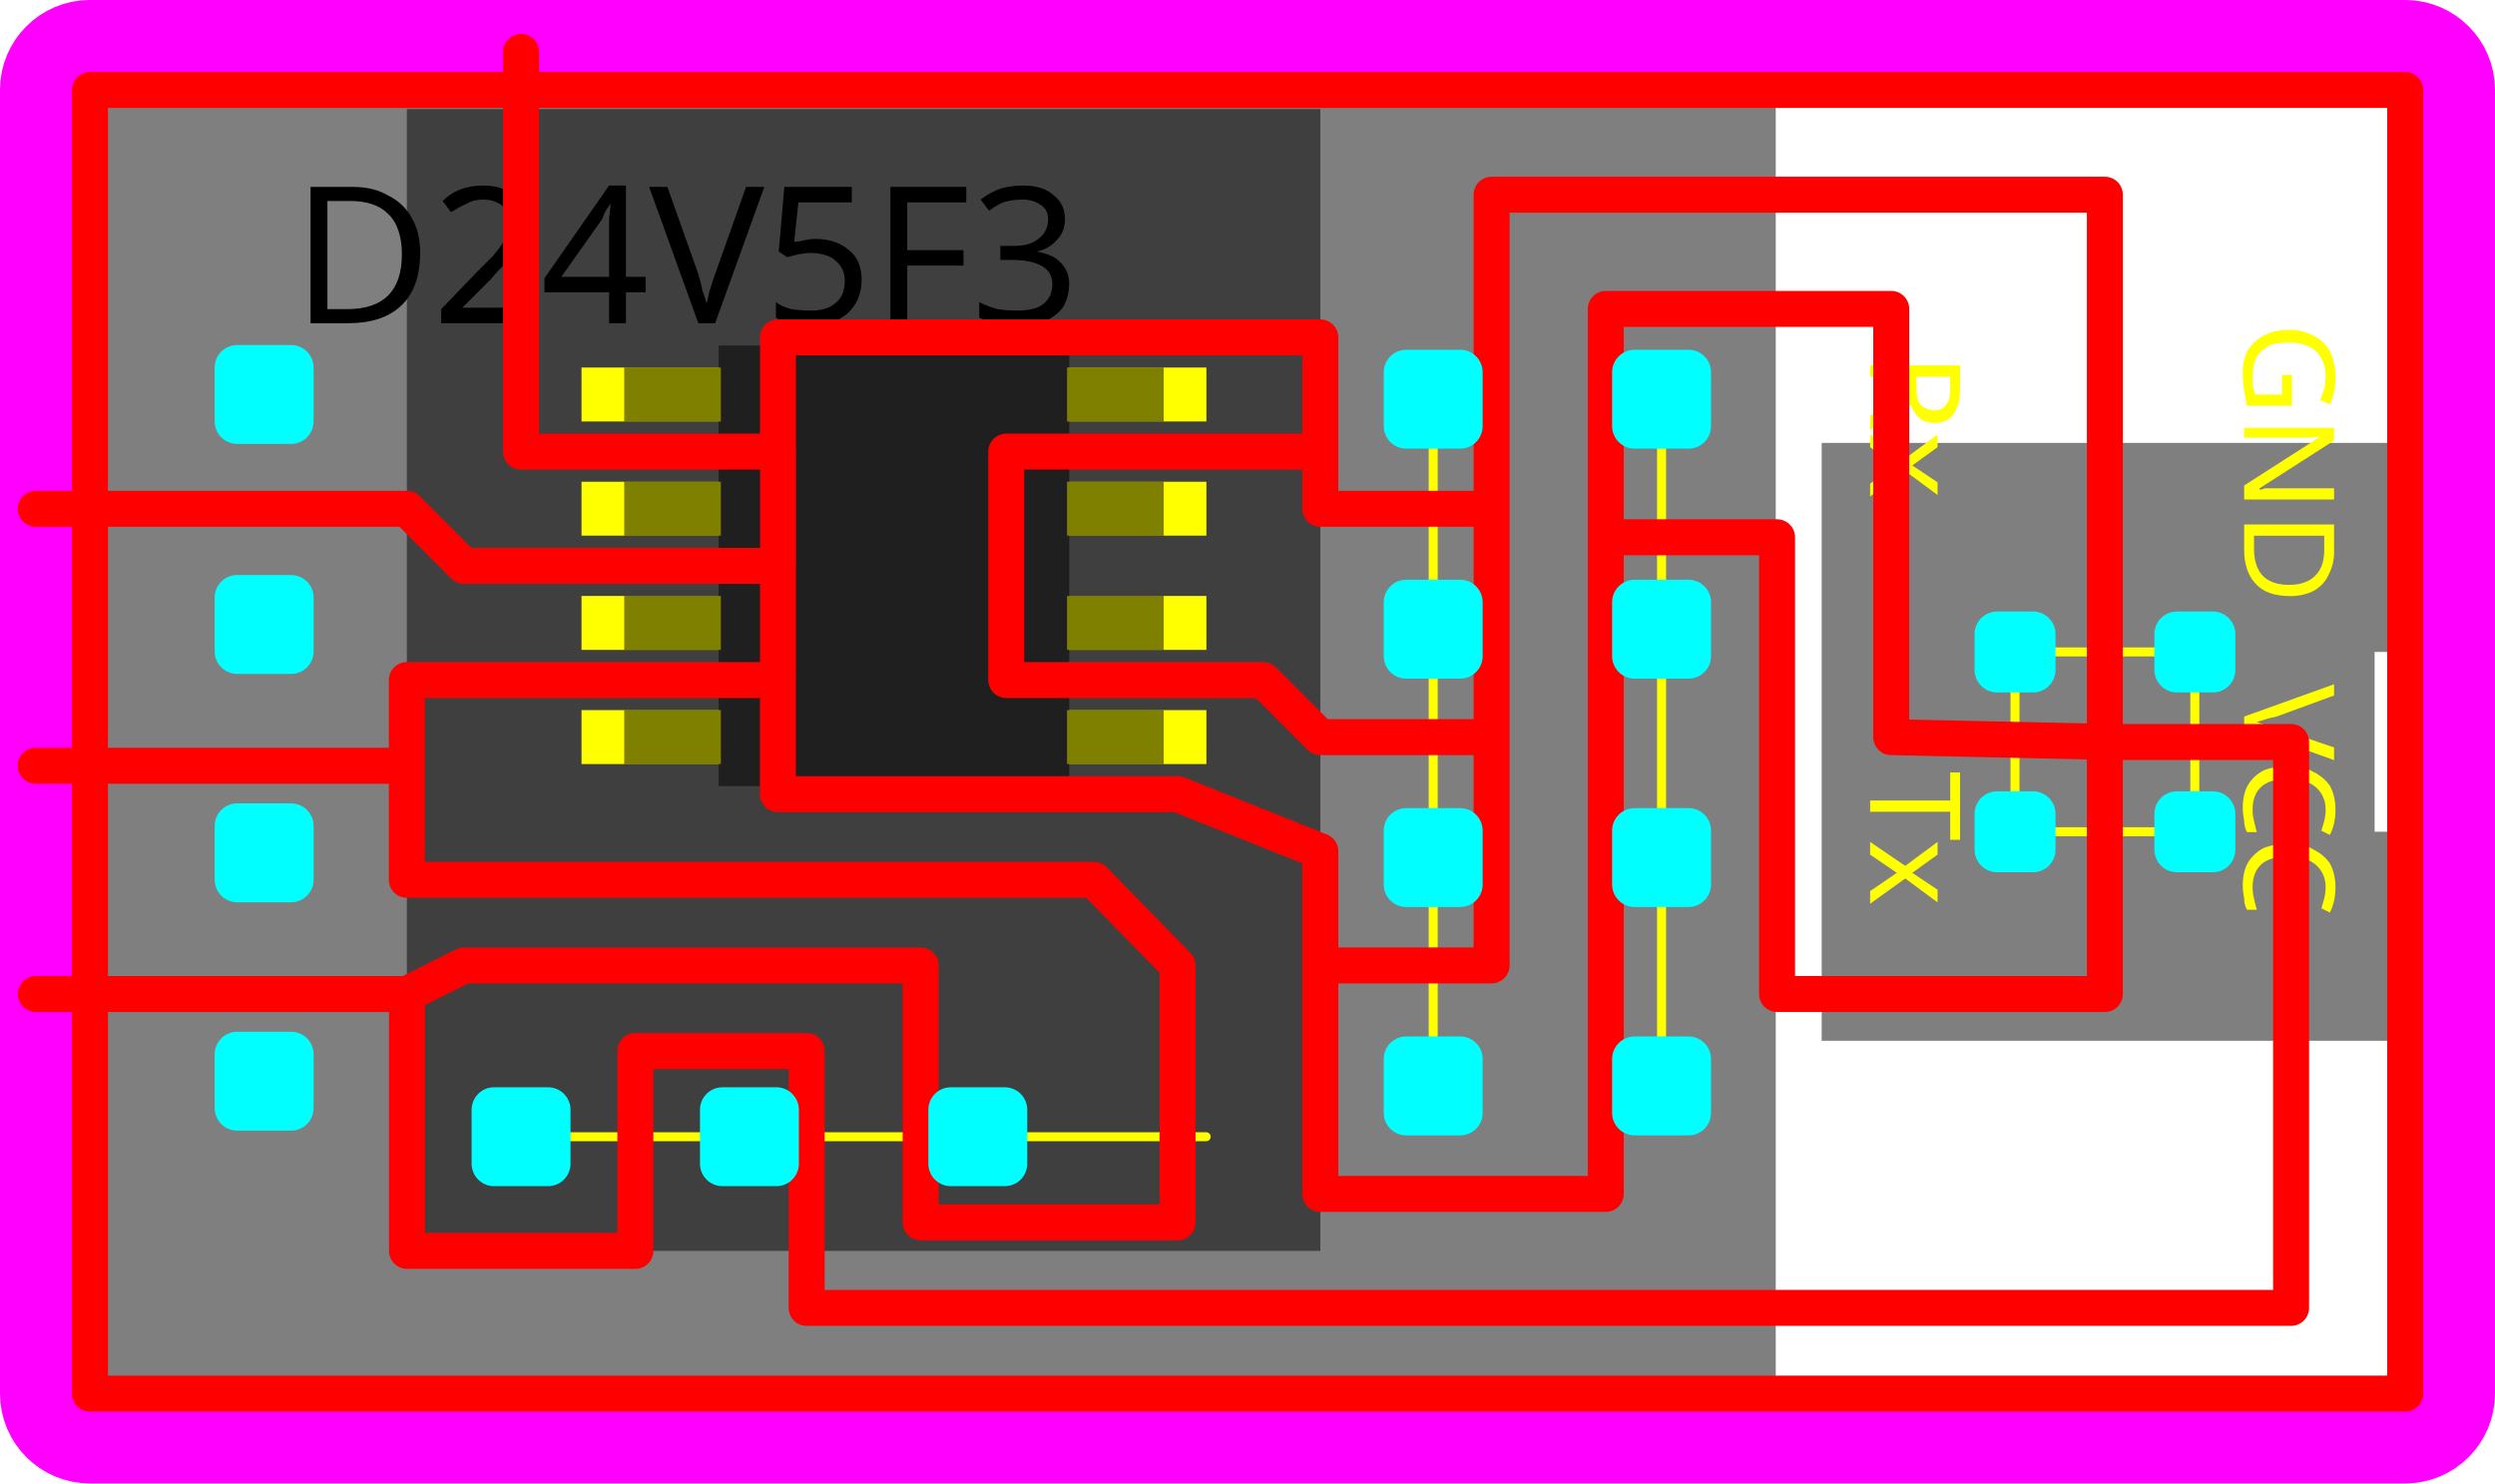
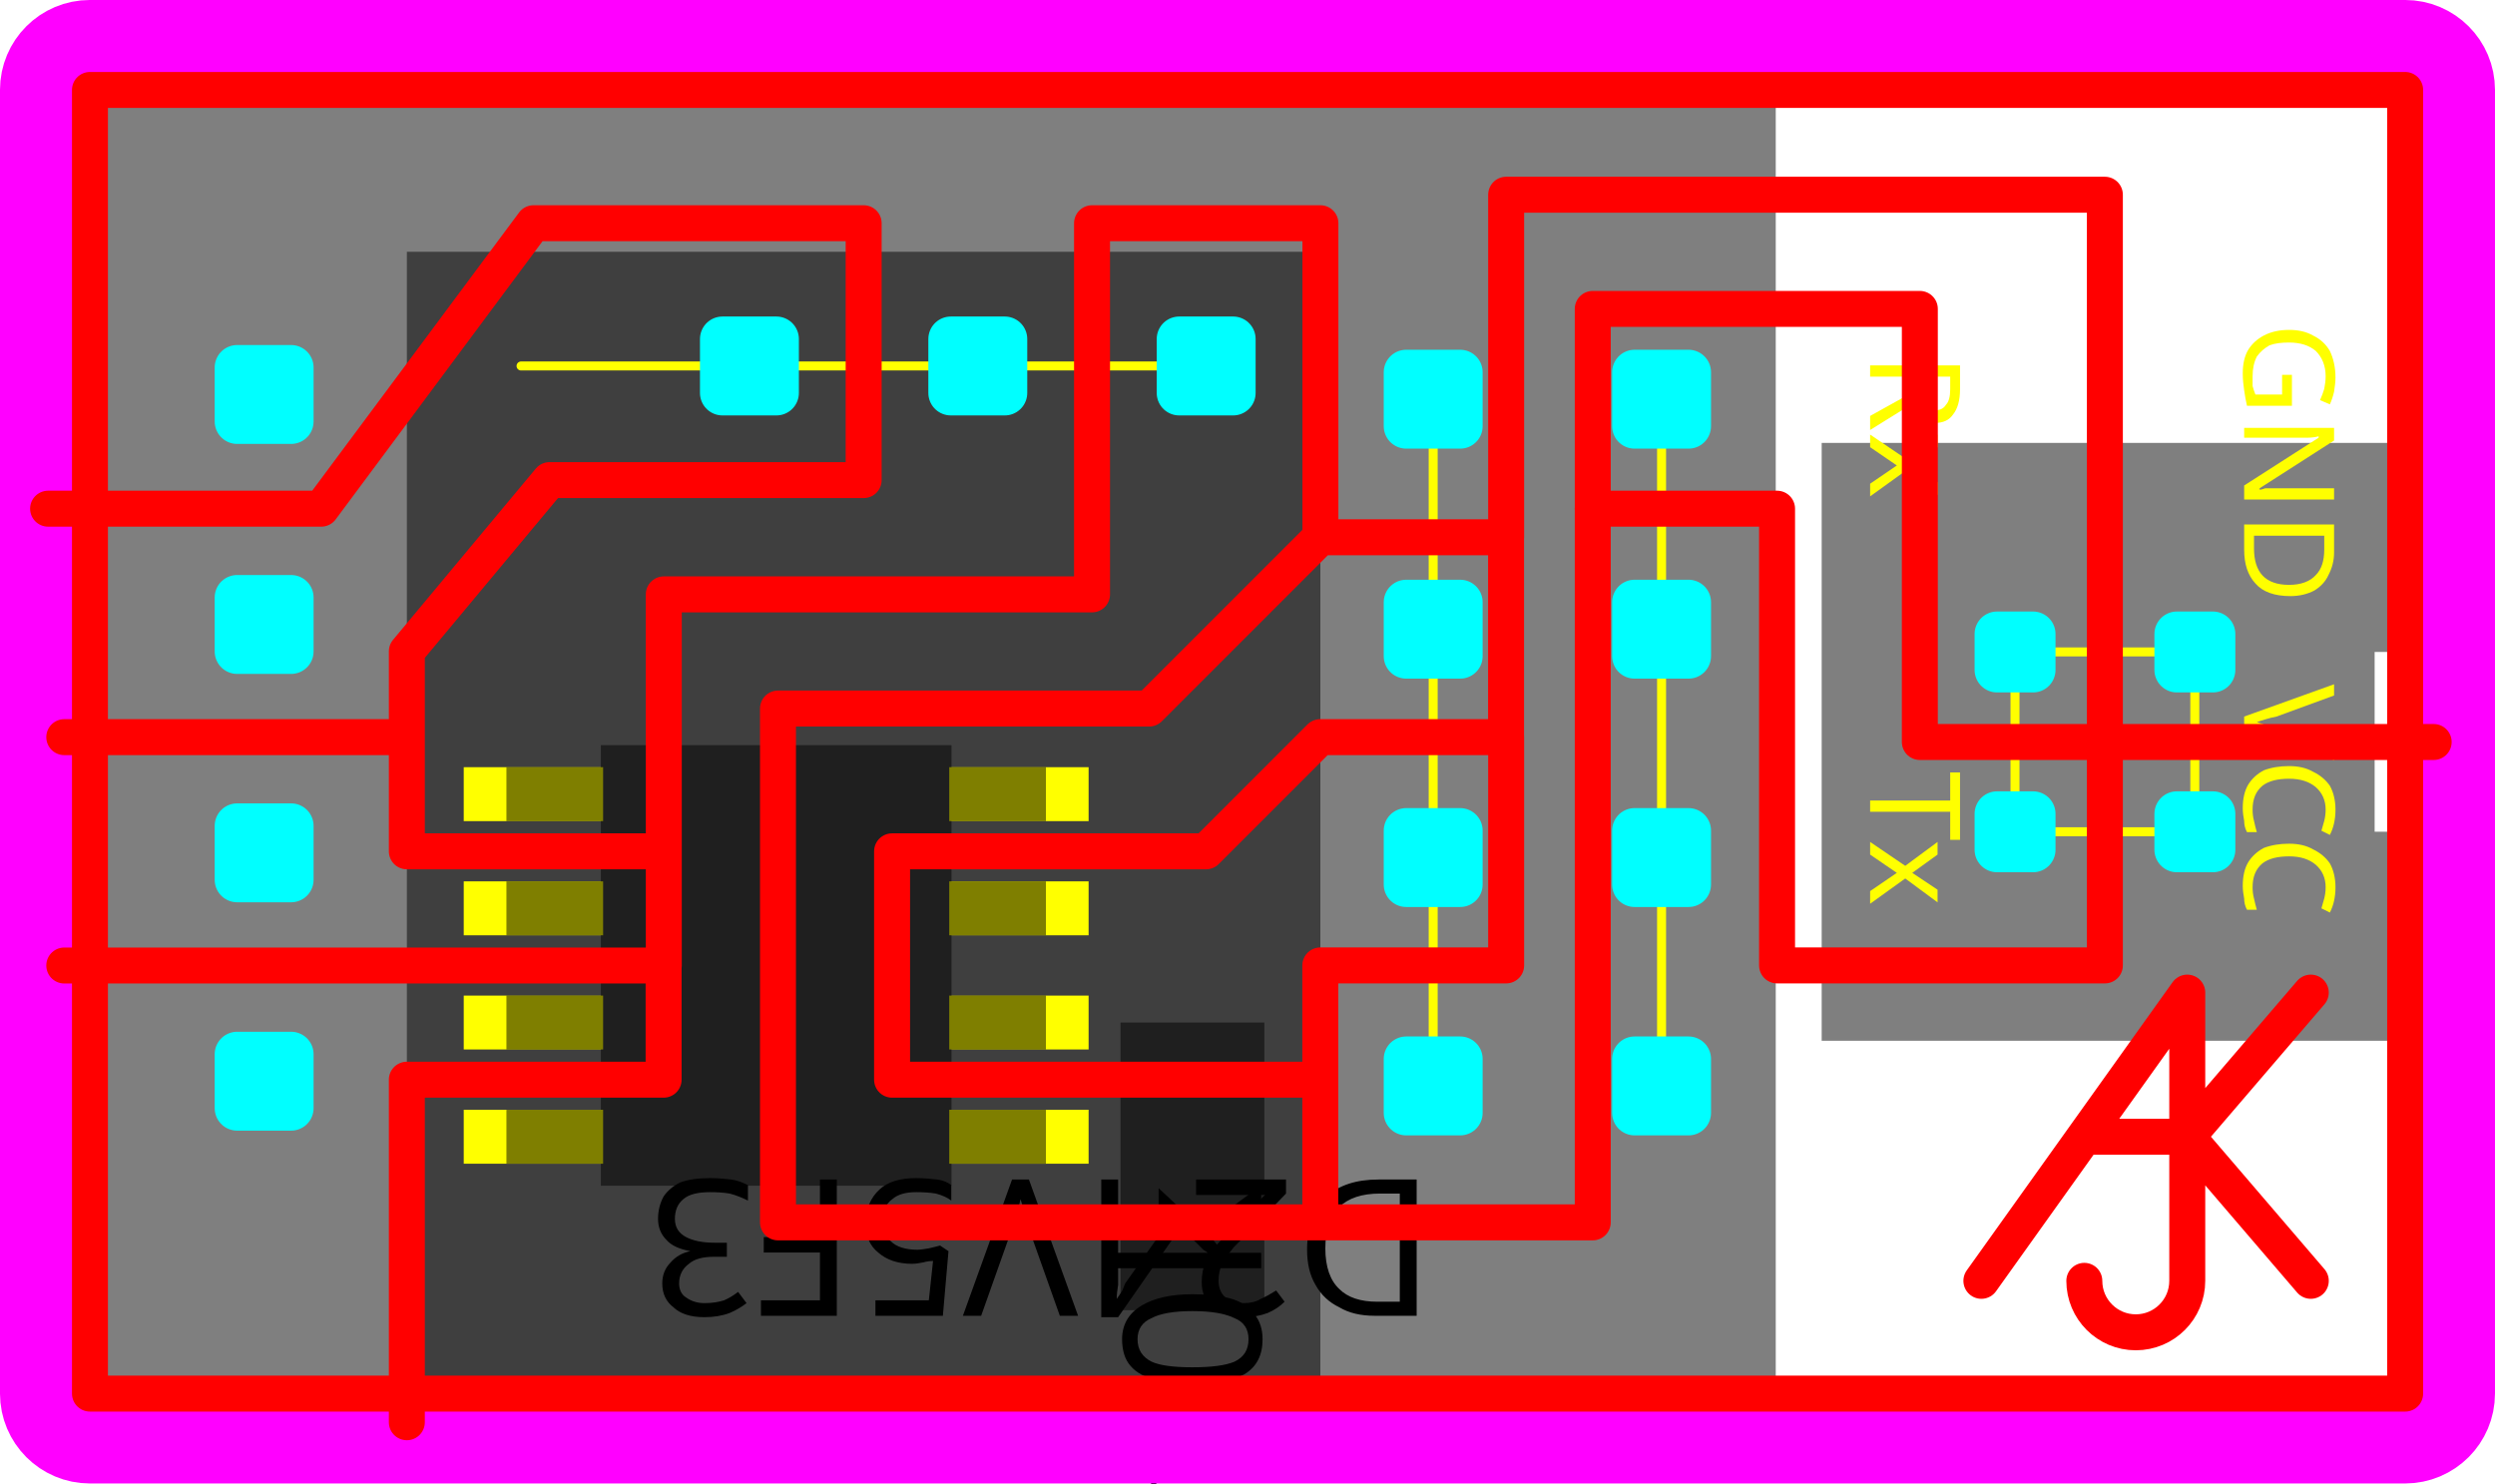
<svg xmlns="http://www.w3.org/2000/svg" width="27.75mm" height="16.5mm" viewBox="0 0 27.75 16.5" version="1.1" id="svg926">
  <defs id="defs920" />
  <g id="layer6" style="display:inline" transform="translate(2.2589,-14.69019)">
    <g transform="translate(-2.098611,33.95073)" style="display:inline;opacity:1" id="layer6-2">
      <g id="g832">
        <rect y="-5.16" x="-18.26" height="24.75" width="14.5" id="rect934" style="opacity:1;fill:#000000;fill-opacity:0.502;fill-rule:evenodd;stroke:none;stroke-width:1;stroke-linecap:round;stroke-linejoin:round;stroke-miterlimit:4;stroke-dasharray:none;stroke-dashoffset:0;stroke-opacity:1" transform="matrix(0,1,1,0,0,0)" />
        <text xml:space="preserve" style="font-style:normal;font-variant:normal;font-weight:normal;font-stretch:normal;font-size:4.233px;line-height:125%;font-family:Raleway;-inkscape-font-specification:'Raleway, Normal';font-variant-ligatures:normal;font-variant-caps:normal;font-variant-numeric:normal;font-feature-settings:normal;text-align:center;letter-spacing:0px;word-spacing:0px;writing-mode:lr-tb;text-anchor:middle;fill:#000000;fill-opacity:1;stroke:none;stroke-width:0.265px;stroke-linecap:butt;stroke-linejoin:miter;stroke-opacity:1" x="10.863" y="-1.306" id="text892" transform="rotate(-90)">
          <tspan id="tspan890" x="10.863" y="-1.306" style="font-style:normal;font-variant:normal;font-weight:normal;font-stretch:normal;font-size:4.233px;font-family:Raleway;-inkscape-font-specification:'Raleway, Normal';font-variant-ligatures:normal;font-variant-caps:normal;font-variant-numeric:normal;font-feature-settings:normal;text-align:center;writing-mode:lr-tb;text-anchor:middle;stroke-width:0.265px">ESP-01</tspan>
        </text>
        <path style="opacity:1;fill:none;fill-opacity:0.502;fill-rule:evenodd;stroke:#ffff00;stroke-width:0.1;stroke-linecap:round;stroke-linejoin:round;stroke-miterlimit:4;stroke-dasharray:none;stroke-dashoffset:0;stroke-opacity:1" d="m 18.32,-14.82 v 2.54 2.54 2.54" id="path822" />
        <path id="path824" d="m 15.78,-14.82 v 2.54 2.54 2.54" style="opacity:1;fill:none;fill-opacity:0.502;fill-rule:evenodd;stroke:#ffff00;stroke-width:0.1;stroke-linecap:round;stroke-linejoin:round;stroke-miterlimit:4;stroke-dasharray:none;stroke-dashoffset:0;stroke-opacity:1" />
        <rect transform="matrix(0,1,1,0,0,0)" style="opacity:1;fill:#000000;fill-opacity:0.502;fill-rule:evenodd;stroke:none;stroke-width:1;stroke-linecap:round;stroke-linejoin:round;stroke-miterlimit:4;stroke-dasharray:none;stroke-dashoffset:0;stroke-opacity:1" id="rect822" width="14.5" height="6" x="-18.26" y="-5.16" />
      </g>
    </g>
    <g transform="rotate(90,85.39162,78.55573)" id="layer1">
      <path id="rect818" d="m 26.452,139.645 2.325,0.006 v 0.144 h 2 v -0.151 l 2.325,0.001 v 6.3 h -6.65 z" style="opacity:1;fill:#000000;fill-opacity:0.502;fill-rule:evenodd;stroke:none;stroke-width:1;stroke-linecap:round;stroke-linejoin:round;stroke-miterlimit:4;stroke-dasharray:none;stroke-dashoffset:0;stroke-opacity:1" />
      <path d="m 29.777,142.295 v 0.5 h 0.5 m -1,0 h 0.502 l -0.002,0.5 m -1,-1.5 v 2 h 2 v -2 h -2" style="opacity:1;fill:none;fill-opacity:0.502;fill-rule:evenodd;stroke:#ffff00;stroke-width:0.1;stroke-linecap:round;stroke-linejoin:round;stroke-miterlimit:4;stroke-dasharray:none;stroke-dashoffset:0;stroke-opacity:1" id="path1638" />
      <text id="text1589" y="141.248" x="27.967" style="font-style:normal;font-variant:normal;font-weight:normal;font-stretch:normal;font-size:1.411px;line-height:125%;font-family:FiveByNineJTD;-inkscape-font-specification:'FiveByNineJTD, Normal';font-variant-ligatures:normal;font-variant-caps:normal;font-variant-numeric:normal;font-feature-settings:normal;text-align:center;letter-spacing:0px;word-spacing:0px;writing-mode:lr-tb;text-anchor:middle;fill:#ffff00;fill-opacity:1;stroke:none;stroke-width:0.265px;stroke-linecap:butt;stroke-linejoin:miter;stroke-opacity:1" xml:space="preserve">
        <tspan style="font-style:normal;font-variant:normal;font-weight:normal;font-stretch:normal;font-size:1.411px;font-family:FiveByNineJTD;-inkscape-font-specification:'FiveByNineJTD, Normal';font-variant-ligatures:normal;font-variant-caps:normal;font-variant-numeric:normal;font-feature-settings:normal;text-align:center;writing-mode:lr-tb;text-anchor:middle;fill:#ffff00;fill-opacity:1;stroke-width:0.265px" y="141.248" x="27.967" id="tspan1587">GND</tspan>
      </text>
      <text xml:space="preserve" style="font-style:normal;font-variant:normal;font-weight:normal;font-stretch:normal;font-size:1.411px;line-height:125%;font-family:FiveByNineJTD;-inkscape-font-specification:'FiveByNineJTD, Normal';font-variant-ligatures:normal;font-variant-caps:normal;font-variant-numeric:normal;font-feature-settings:normal;text-align:center;letter-spacing:0px;word-spacing:0px;writing-mode:lr-tb;text-anchor:middle;fill:#ffff00;fill-opacity:1;stroke:none;stroke-width:0.265px;stroke-linecap:butt;stroke-linejoin:miter;stroke-opacity:1" x="31.716" y="141.248" id="text1593">
        <tspan id="tspan1591" x="31.716" y="141.248" style="font-style:normal;font-variant:normal;font-weight:normal;font-stretch:normal;font-size:1.411px;font-family:FiveByNineJTD;-inkscape-font-specification:'FiveByNineJTD, Normal';font-variant-ligatures:normal;font-variant-caps:normal;font-variant-numeric:normal;font-feature-settings:normal;text-align:center;writing-mode:lr-tb;text-anchor:middle;fill:#ffff00;fill-opacity:1;stroke-width:0.265px">VCC</tspan>
      </text>
      <text xml:space="preserve" style="font-style:normal;font-variant:normal;font-weight:normal;font-stretch:normal;font-size:1.411px;line-height:125%;font-family:FiveByNineJTD;-inkscape-font-specification:'FiveByNineJTD, Normal';font-variant-ligatures:normal;font-variant-caps:normal;font-variant-numeric:normal;font-feature-settings:normal;text-align:center;letter-spacing:0px;word-spacing:0px;writing-mode:lr-tb;text-anchor:middle;fill:#ffff00;fill-opacity:1;stroke:none;stroke-width:0.265px;stroke-linecap:butt;stroke-linejoin:miter;stroke-opacity:1" x="32.138" y="145.408" id="text1597">
        <tspan id="tspan1595" x="32.138" y="145.408" style="font-style:normal;font-variant:normal;font-weight:normal;font-stretch:normal;font-size:1.411px;font-family:FiveByNineJTD;-inkscape-font-specification:'FiveByNineJTD, Normal';font-variant-ligatures:normal;font-variant-caps:normal;font-variant-numeric:normal;font-feature-settings:normal;text-align:center;writing-mode:lr-tb;text-anchor:middle;fill:#ffff00;fill-opacity:1;stroke-width:0.265px">Tx</tspan>
      </text>
      <text id="text1601" y="145.408" x="27.545" style="font-style:normal;font-variant:normal;font-weight:normal;font-stretch:normal;font-size:1.411px;line-height:125%;font-family:FiveByNineJTD;-inkscape-font-specification:'FiveByNineJTD, Normal';font-variant-ligatures:normal;font-variant-caps:normal;font-variant-numeric:normal;font-feature-settings:normal;text-align:center;letter-spacing:0px;word-spacing:0px;writing-mode:lr-tb;text-anchor:middle;fill:#ffff00;fill-opacity:1;stroke:none;stroke-width:0.265px;stroke-linecap:butt;stroke-linejoin:miter;stroke-opacity:1" xml:space="preserve">
        <tspan style="font-style:normal;font-variant:normal;font-weight:normal;font-stretch:normal;font-size:1.411px;font-family:FiveByNineJTD;-inkscape-font-specification:'FiveByNineJTD, Normal';font-variant-ligatures:normal;font-variant-caps:normal;font-variant-numeric:normal;font-feature-settings:normal;text-align:center;writing-mode:lr-tb;text-anchor:middle;fill:#ffff00;fill-opacity:1;stroke-width:0.265px" y="145.408" x="27.545" id="tspan1599">Rx</tspan>
      </text>
    </g>
-     <g transform="translate(-10.43361,-72.81675)" id="layer1-3">
+     <g transform="rotate(-180,12.56319,59.45537)" id="layer1-3">
      <rect y="88.72" x="12.7" height="12.7" width="10.16" id="rect817" style="opacity:1;fill:#000000;fill-opacity:0.502;fill-rule:evenodd;stroke:none;stroke-width:0.1;stroke-linecap:round;stroke-linejoin:round;stroke-miterlimit:4;stroke-dasharray:none;stroke-dashoffset:0;stroke-opacity:1" />
      <path id="path831" d="m 13.97,100.15 h 2.54 2.54 2.54" style="opacity:1;fill:none;fill-opacity:0.502;fill-rule:evenodd;stroke:#ffff00;stroke-width:0.1;stroke-linecap:round;stroke-linejoin:round;stroke-miterlimit:4;stroke-dasharray:none;stroke-dashoffset:0;stroke-opacity:1" />
      <text id="text835" y="91.103" x="17.734" style="font-style:normal;font-variant:normal;font-weight:normal;font-stretch:normal;font-size:2.117px;line-height:125%;font-family:Raleway;-inkscape-font-specification:'Raleway, Normal';font-variant-ligatures:normal;font-variant-caps:normal;font-variant-numeric:normal;font-feature-settings:normal;text-align:center;letter-spacing:0px;word-spacing:0px;writing-mode:lr-tb;text-anchor:middle;fill:#000000;fill-opacity:1;stroke:none;stroke-width:0.265px;stroke-linecap:butt;stroke-linejoin:miter;stroke-opacity:1" xml:space="preserve">
        <tspan style="font-style:normal;font-variant:normal;font-weight:normal;font-stretch:normal;font-size:2.117px;font-family:Raleway;-inkscape-font-specification:'Raleway, Normal';font-variant-ligatures:normal;font-variant-caps:normal;font-variant-numeric:normal;font-feature-settings:normal;text-align:center;writing-mode:lr-tb;text-anchor:middle;stroke-width:0.265px" y="91.103" x="17.734" id="tspan833">D24V5F3</tspan>
      </text>
    </g>
-     <g transform="rotate(90,43.72032,58.44356)" id="layer1-0">
+     <g transform="rotate(90,40.84282,60.01107)" id="layer1-0">
      <g id="g1249">
        <path id="path1215" d="m 4.355,96.405 v 1.55" style="opacity:1;fill:none;fill-opacity:0.502;fill-rule:evenodd;stroke:#ffff00;stroke-width:0.6;stroke-linecap:butt;stroke-linejoin:round;stroke-miterlimit:4;stroke-dasharray:none;stroke-dashoffset:0;stroke-opacity:1" />
        <path style="opacity:1;fill:none;fill-opacity:0.502;fill-rule:evenodd;stroke:#ffff00;stroke-width:0.6;stroke-linecap:butt;stroke-linejoin:round;stroke-miterlimit:4;stroke-dasharray:none;stroke-dashoffset:0;stroke-opacity:1" d="m 5.625,96.405 v 1.55" id="path1217" />
        <path id="path1219" d="m 6.895,96.405 v 1.55" style="opacity:1;fill:none;fill-opacity:0.502;fill-rule:evenodd;stroke:#ffff00;stroke-width:0.6;stroke-linecap:butt;stroke-linejoin:round;stroke-miterlimit:4;stroke-dasharray:none;stroke-dashoffset:0;stroke-opacity:1" />
        <path style="opacity:1;fill:none;fill-opacity:0.502;fill-rule:evenodd;stroke:#ffff00;stroke-width:0.6;stroke-linecap:butt;stroke-linejoin:round;stroke-miterlimit:4;stroke-dasharray:none;stroke-dashoffset:0;stroke-opacity:1" d="m 8.165,96.405 v 1.55" id="path1221" />
        <path style="opacity:1;fill:none;fill-opacity:0.502;fill-rule:evenodd;stroke:#ffff00;stroke-width:0.6;stroke-linecap:butt;stroke-linejoin:round;stroke-miterlimit:4;stroke-dasharray:none;stroke-dashoffset:0;stroke-opacity:1" d="m 4.355,91.005 v 1.55" id="path1223" />
        <path id="path1225" d="m 5.625,91.005 v 1.55" style="opacity:1;fill:none;fill-opacity:0.502;fill-rule:evenodd;stroke:#ffff00;stroke-width:0.6;stroke-linecap:butt;stroke-linejoin:round;stroke-miterlimit:4;stroke-dasharray:none;stroke-dashoffset:0;stroke-opacity:1" />
        <path style="opacity:1;fill:none;fill-opacity:0.502;fill-rule:evenodd;stroke:#ffff00;stroke-width:0.6;stroke-linecap:butt;stroke-linejoin:round;stroke-miterlimit:4;stroke-dasharray:none;stroke-dashoffset:0;stroke-opacity:1" d="m 6.895,91.005 v 1.55" id="path1227" />
        <path id="path1229" d="m 8.165,91.005 v 1.55" style="opacity:1;fill:none;fill-opacity:0.502;fill-rule:evenodd;stroke:#ffff00;stroke-width:0.6;stroke-linecap:butt;stroke-linejoin:round;stroke-miterlimit:4;stroke-dasharray:none;stroke-dashoffset:0;stroke-opacity:1" />
      </g>
      <path id="rect1149" transform="matrix(0.2645833,0,0,0.2645833,3.81,91.005)" d="m 0.926,1.795 v 3.969 H 0 V 20.504 h 0.926 v 3.969 H 3.193 v -3.969 h 2.533 v 3.969 h 2.268 v -3.969 h 2.531 v 3.969 h 2.268 v -3.969 h 2.533 v 3.969 h 2.268 v -3.969 h 0.926 V 5.764 H 17.594 v -3.969 h -2.268 v 3.969 h -2.533 v -3.969 h -2.268 v 3.969 H 7.994 v -3.969 H 5.727 v 3.969 H 3.193 v -3.969 z" style="opacity:1;fill:#000000;fill-opacity:0.502;fill-rule:evenodd;stroke:none;stroke-width:1.134;stroke-linecap:round;stroke-linejoin:round;stroke-miterlimit:4;stroke-dasharray:none;stroke-dashoffset:0;stroke-opacity:1" />
    </g>
+     <g id="g914" transform="translate(20.0025,8.89)">
+       <rect y="17.173" x="-9.799" height="3.2" width="1.6" id="rect905" style="opacity:1;fill:#000000;fill-opacity:0.502;fill-rule:evenodd;stroke:none;stroke-width:0.4;stroke-linecap:round;stroke-linejoin:round;stroke-miterlimit:4;stroke-dasharray:none;stroke-dashoffset:0;stroke-opacity:1" />
+       <text transform="rotate(-90)" id="text909" y="-8.237" x="-18.813" style="font-style:normal;font-variant:normal;font-weight:normal;font-stretch:normal;font-size:2.117px;line-height:125%;font-family:Raleway;-inkscape-font-specification:'Raleway, Normal';font-variant-ligatures:normal;font-variant-caps:normal;font-variant-numeric:normal;font-feature-settings:normal;text-align:center;letter-spacing:0px;word-spacing:0px;writing-mode:lr-tb;text-anchor:middle;fill:#000000;fill-opacity:1;stroke:none;stroke-width:0.265px;stroke-linecap:butt;stroke-linejoin:miter;stroke-opacity:1" xml:space="preserve">
+         <tspan style="font-style:normal;font-variant:normal;font-weight:normal;font-stretch:normal;font-size:2.117px;font-family:Raleway;-inkscape-font-specification:'Raleway, Normal';font-variant-ligatures:normal;font-variant-caps:normal;font-variant-numeric:normal;font-feature-settings:normal;text-align:center;writing-mode:lr-tb;text-anchor:middle;stroke-width:0.265px" y="-8.237" x="-18.813" id="tspan907">10k</tspan>
+       </text>
+     </g>
  </g>
  <g id="edge" style="display:inline" transform="translate(2.2589,-14.69019)">
    <path style="color:#000000;font-style:normal;font-variant:normal;font-weight:normal;font-stretch:normal;font-size:medium;line-height:normal;font-family:sans-serif;font-variant-ligatures:normal;font-variant-position:normal;font-variant-caps:normal;font-variant-numeric:normal;font-variant-alternates:normal;font-feature-settings:normal;text-indent:0;text-align:start;text-decoration:none;text-decoration-line:none;text-decoration-style:solid;text-decoration-color:#000000;letter-spacing:normal;word-spacing:normal;text-transform:none;writing-mode:lr-tb;direction:ltr;text-orientation:mixed;dominant-baseline:auto;baseline-shift:baseline;text-anchor:start;white-space:normal;shape-padding:0;clip-rule:nonzero;display:inline;overflow:visible;visibility:visible;opacity:1;isolation:auto;mix-blend-mode:normal;color-interpolation:sRGB;color-interpolation-filters:linearRGB;solid-color:#000000;solid-opacity:1;vector-effect:none;fill:none;fill-opacity:1;fill-rule:evenodd;stroke:#ff00ff;stroke-width:1;stroke-linecap:round;stroke-linejoin:round;stroke-miterlimit:4;stroke-dasharray:none;stroke-dashoffset:0;stroke-opacity:1;color-rendering:auto;image-rendering:auto;shape-rendering:auto;text-rendering:auto;enable-background:accumulate" d="m -1.259,15.19 a 0.5,0.5 0 0 0 -0.5,0.5 v 14.5 a 0.5,0.5 0 0 0 0.5,0.5 H 24.491 a 0.5,0.5 0 0 0 0.5,-0.5 v -14.5 a 0.5,0.5 0 0 0 -0.5,-0.5 z" id="path2044" />
  </g>
  <g id="mill" style="display:inline" transform="translate(2.2589,-14.69019)">
-     <path id="path2034" style="opacity:1;fill:none;fill-opacity:1;fill-rule:evenodd;stroke:#ff0000;stroke-width:0.4;stroke-linecap:round;stroke-linejoin:round;stroke-miterlimit:4;stroke-dasharray:none;stroke-dashoffset:0;stroke-opacity:1" d="m 15.601,20.666 v 7.303 h -3.175 v -2.54 m 8.726,-2.488 -2.376,-0.052 v -4.763 h -3.175 v 2.54 h 1.905 v 5.08 l 3.646,2e-6 z m -6.821,-0.052 h -1.905 l -0.635,-0.635 -2.858,-10e-7 V 19.713 H 12.426 m -6.033,2.54 v 1.27 H 10.839 l 1.587,0.635 v 1.27 h 1.905 v -5.08 M 2.266,23.206 v 1.27 l 7.641,1e-6 0.931,0.953 v 2.857 H 7.981 v -2.857 h -5.08 l -0.635,0.318 m -4.128,-2.54 4.128,-10e-7 -2e-7,-0.953 4.128,1e-6 v -1.27 m -8.255,-0.635 4.128,-1e-6 0.635,0.635 h 3.493 v -1.27 m -8.255,6.032 4.128,0 v 2.857 h 2.54 v -2.223 l 1.905,0 v 2.857 l 16.51,0 V 22.943 H 21.152 V 16.856 H 14.331 v 3.493 h -1.905 V 18.443 H 6.394 l 10e-8,1.27 H 3.536 v -4.445" />
+     <path id="path947" style="opacity:1;fill:none;fill-opacity:0.502;fill-rule:evenodd;stroke:#ff0000;stroke-width:0.4;stroke-linecap:round;stroke-linejoin:round;stroke-miterlimit:4;stroke-dasharray:none;stroke-dashoffset:0;stroke-opacity:1" d="m 15.455,20.348 h 2.051 v 5.08 h 3.646 v -2.485 h 3.657 m -13.465,5.343 h 4.112 V 18.126 h 3.638 v 4.817 h 2.058 v -6.087 l -6.659,2e-6 v 3.81 m 0,2.222 v 2.54 H 12.426 v 1.27 m -10.16,-3.81 v -0.953 l 1.588,-1.905 h 3.493 v -2.857 H 3.675 l -2.361,3.175 h -3.038 m 6.848,3.81 1e-7,-2.857 4.763,1e-6 -3e-7,-4.128 h 2.54 v 3.493 l -1.905,1.905 -4.128,-1e-6 v 5.715 H 12.426 v -1.587 l -4.763,10e-7 v -2.54 h 3.492 l 1.27,-1.27 h 2.067 v -2.223 h -2.067 m -7.303,4.763 v 1.27 H 2.266 v 3.81 m -3.81,-7.62 3.81,10e-7 v 1.27 H 5.124 v 1.27 h -6.668" />
+     <g style="display:inline;fill:none;stroke:#ff0000;stroke-width:1.747;stroke-miterlimit:4;stroke-dasharray:none;stroke-opacity:1" transform="matrix(0.2289912,0,0,0.2289912,16.34359,-34.72336)" id="layer1-9">
+       <path d="m 25,271 h -5 m 11,-7 -6,7 6,7 m -16,0 10,-14 -10e-7,14 c 10e-7,1.381 -1.119,2.5 -2.5,2.5 -1.381,0 -2.5,-1.119 -2.5,-2.5" style="opacity:1;fill:none;fill-opacity:1;fill-rule:evenodd;stroke:#ff0000;stroke-width:1.747;stroke-linecap:round;stroke-linejoin:round;stroke-miterlimit:4;stroke-dasharray:none;stroke-dashoffset:0;stroke-opacity:1" id="path26" />
+     </g>
  </g>
  <g id="layer2" style="display:inline" transform="translate(1.351562,0.5253909)">
    <path style="opacity:1;fill:none;fill-opacity:1;fill-rule:evenodd;stroke:#ff0000;stroke-width:0.4;stroke-linecap:round;stroke-linejoin:round;stroke-miterlimit:4;stroke-dasharray:none;stroke-dashoffset:0;stroke-opacity:1" d="M -0.351,0.475 H 25.399 V 14.975 H -0.351 Z" id="path2008" />
  </g>
  <g id="drill" style="display:inline" transform="translate(2.2589,-14.69019)">
    <g id="g940" transform="matrix(1,0,0,-1,3.405002,44.69501)" />
-     <g id="g1342" transform="translate(4.776383,13.36323)">
+     <g id="g1342" transform="translate(7.316383,4.790729)">
      <path id="path876" d="m -1.24,13.97 h 0.3 v 0.3 H -1.54 v -0.6 h 0.6 v 0.3" style="opacity:1;fill:none;fill-opacity:1;fill-rule:evenodd;stroke:#00ffff;stroke-width:0.5;stroke-linecap:round;stroke-linejoin:round;stroke-miterlimit:4;stroke-dasharray:none;stroke-dashoffset:0;stroke-opacity:1" />
      <path style="opacity:1;fill:none;fill-opacity:1;fill-rule:evenodd;stroke:#00ffff;stroke-width:0.5;stroke-linecap:round;stroke-linejoin:round;stroke-miterlimit:4;stroke-dasharray:none;stroke-dashoffset:0;stroke-opacity:1" d="m 1.3,13.97 h 0.3 v 0.3 h -0.6 v -0.6 h 0.6 v 0.3" id="path1332" />
      <path id="path1334" d="m 3.84,13.97 h 0.3 v 0.3 h -0.6 v -0.6 h 0.6 v 0.3" style="opacity:1;fill:none;fill-opacity:1;fill-rule:evenodd;stroke:#00ffff;stroke-width:0.5;stroke-linecap:round;stroke-linejoin:round;stroke-miterlimit:4;stroke-dasharray:none;stroke-dashoffset:0;stroke-opacity:1" />
    </g>
    <g transform="rotate(-90,12.61982,12.90844)" id="g1352">
      <path style="opacity:1;fill:none;fill-opacity:1;fill-rule:evenodd;stroke:#00ffff;stroke-width:0.5;stroke-linecap:round;stroke-linejoin:round;stroke-miterlimit:4;stroke-dasharray:none;stroke-dashoffset:0;stroke-opacity:1" d="m -1.24,13.97 h 0.3 v 0.3 H -1.54 v -0.6 h 0.6 v 0.3" id="path1344" />
      <path id="path1346" d="m 1.3,13.97 h 0.3 v 0.3 h -0.6 v -0.6 h 0.6 v 0.3" style="opacity:1;fill:none;fill-opacity:1;fill-rule:evenodd;stroke:#00ffff;stroke-width:0.5;stroke-linecap:round;stroke-linejoin:round;stroke-miterlimit:4;stroke-dasharray:none;stroke-dashoffset:0;stroke-opacity:1" />
      <path style="opacity:1;fill:none;fill-opacity:1;fill-rule:evenodd;stroke:#00ffff;stroke-width:0.5;stroke-linecap:round;stroke-linejoin:round;stroke-miterlimit:4;stroke-dasharray:none;stroke-dashoffset:0;stroke-opacity:1" d="m 3.84,13.97 h 0.3 v 0.3 h -0.6 v -0.6 h 0.6 v 0.3" id="path1348" />
      <path id="path1350" d="m 6.398,13.97 h 0.3 v 0.3 h -0.6 v -0.6 h 0.6 v 0.3" style="opacity:1;fill:none;fill-opacity:1;fill-rule:evenodd;stroke:#00ffff;stroke-width:0.5;stroke-linecap:round;stroke-linejoin:round;stroke-miterlimit:4;stroke-dasharray:none;stroke-dashoffset:0;stroke-opacity:1" />
      <path id="path1354" d="m -1.24,16.51 h 0.3 v 0.3 H -1.54 v -0.6 h 0.6 v 0.3" style="opacity:1;fill:none;fill-opacity:1;fill-rule:evenodd;stroke:#00ffff;stroke-width:0.5;stroke-linecap:round;stroke-linejoin:round;stroke-miterlimit:4;stroke-dasharray:none;stroke-dashoffset:0;stroke-opacity:1" />
      <path style="opacity:1;fill:none;fill-opacity:1;fill-rule:evenodd;stroke:#00ffff;stroke-width:0.5;stroke-linecap:round;stroke-linejoin:round;stroke-miterlimit:4;stroke-dasharray:none;stroke-dashoffset:0;stroke-opacity:1" d="m 1.3,16.51 h 0.3 v 0.3 h -0.6 v -0.6 h 0.6 v 0.3" id="path1356" />
      <path id="path1358" d="m 3.84,16.51 h 0.3 v 0.3 h -0.6 v -0.6 h 0.6 v 0.3" style="opacity:1;fill:none;fill-opacity:1;fill-rule:evenodd;stroke:#00ffff;stroke-width:0.5;stroke-linecap:round;stroke-linejoin:round;stroke-miterlimit:4;stroke-dasharray:none;stroke-dashoffset:0;stroke-opacity:1" />
      <path style="opacity:1;fill:none;fill-opacity:1;fill-rule:evenodd;stroke:#00ffff;stroke-width:0.5;stroke-linecap:round;stroke-linejoin:round;stroke-miterlimit:4;stroke-dasharray:none;stroke-dashoffset:0;stroke-opacity:1" d="m 6.398,16.51 h 0.3 v 0.3 h -0.6 v -0.6 h 0.6 v 0.3" id="path1360" />
    </g>
    <g id="g1378" transform="rotate(-90,17.85187,4.501868)">
      <path id="path1362" d="m -1.588,6.803 h 0.2 v 0.2 h -0.4 v -0.4 h 0.4 v 0.2" style="opacity:1;fill:none;fill-opacity:1;fill-rule:evenodd;stroke:#00ffff;stroke-width:0.5;stroke-linecap:round;stroke-linejoin:round;stroke-miterlimit:4;stroke-dasharray:none;stroke-dashoffset:0;stroke-opacity:1" />
      <path style="opacity:1;fill:none;fill-opacity:1;fill-rule:evenodd;stroke:#00ffff;stroke-width:0.5;stroke-linecap:round;stroke-linejoin:round;stroke-miterlimit:4;stroke-dasharray:none;stroke-dashoffset:0;stroke-opacity:1" d="m 0.412,6.803 h 0.2 v 0.2 H 0.212 v -0.4 h 0.4 v 0.2" id="path1364" />
      <path style="opacity:1;fill:none;fill-opacity:1;fill-rule:evenodd;stroke:#00ffff;stroke-width:0.5;stroke-linecap:round;stroke-linejoin:round;stroke-miterlimit:4;stroke-dasharray:none;stroke-dashoffset:0;stroke-opacity:1" d="m -1.588,8.803 h 0.2 v 0.2 h -0.4 v -0.4 h 0.4 v 0.2" id="path1370" />
      <path id="path1372" d="m 0.412,8.803 h 0.2 v 0.2 H 0.212 v -0.4 h 0.4 v 0.2" style="opacity:1;fill:none;fill-opacity:1;fill-rule:evenodd;stroke:#00ffff;stroke-width:0.5;stroke-linecap:round;stroke-linejoin:round;stroke-miterlimit:4;stroke-dasharray:none;stroke-dashoffset:0;stroke-opacity:1" />
    </g>
    <g transform="rotate(-90,6.092322,19.38344)" id="g1938">
      <path style="opacity:1;fill:none;fill-opacity:1;fill-rule:evenodd;stroke:#00ffff;stroke-width:0.5;stroke-linecap:round;stroke-linejoin:round;stroke-miterlimit:4;stroke-dasharray:none;stroke-dashoffset:0;stroke-opacity:1" d="m -1.24,13.97 h 0.3 v 0.3 H -1.54 v -0.6 h 0.6 v 0.3" id="path1930" />
      <path id="path1932" d="m 1.3,13.97 h 0.3 v 0.3 h -0.6 v -0.6 h 0.6 v 0.3" style="opacity:1;fill:none;fill-opacity:1;fill-rule:evenodd;stroke:#00ffff;stroke-width:0.5;stroke-linecap:round;stroke-linejoin:round;stroke-miterlimit:4;stroke-dasharray:none;stroke-dashoffset:0;stroke-opacity:1" />
      <path style="opacity:1;fill:none;fill-opacity:1;fill-rule:evenodd;stroke:#00ffff;stroke-width:0.5;stroke-linecap:round;stroke-linejoin:round;stroke-miterlimit:4;stroke-dasharray:none;stroke-dashoffset:0;stroke-opacity:1" d="m 3.84,13.97 h 0.3 v 0.3 h -0.6 v -0.6 h 0.6 v 0.3" id="path1934" />
      <path id="path1936" d="m 6.398,13.97 h 0.3 v 0.3 h -0.6 v -0.6 h 0.6 v 0.3" style="opacity:1;fill:none;fill-opacity:1;fill-rule:evenodd;stroke:#00ffff;stroke-width:0.5;stroke-linecap:round;stroke-linejoin:round;stroke-miterlimit:4;stroke-dasharray:none;stroke-dashoffset:0;stroke-opacity:1" />
    </g>
  </g>
</svg>
